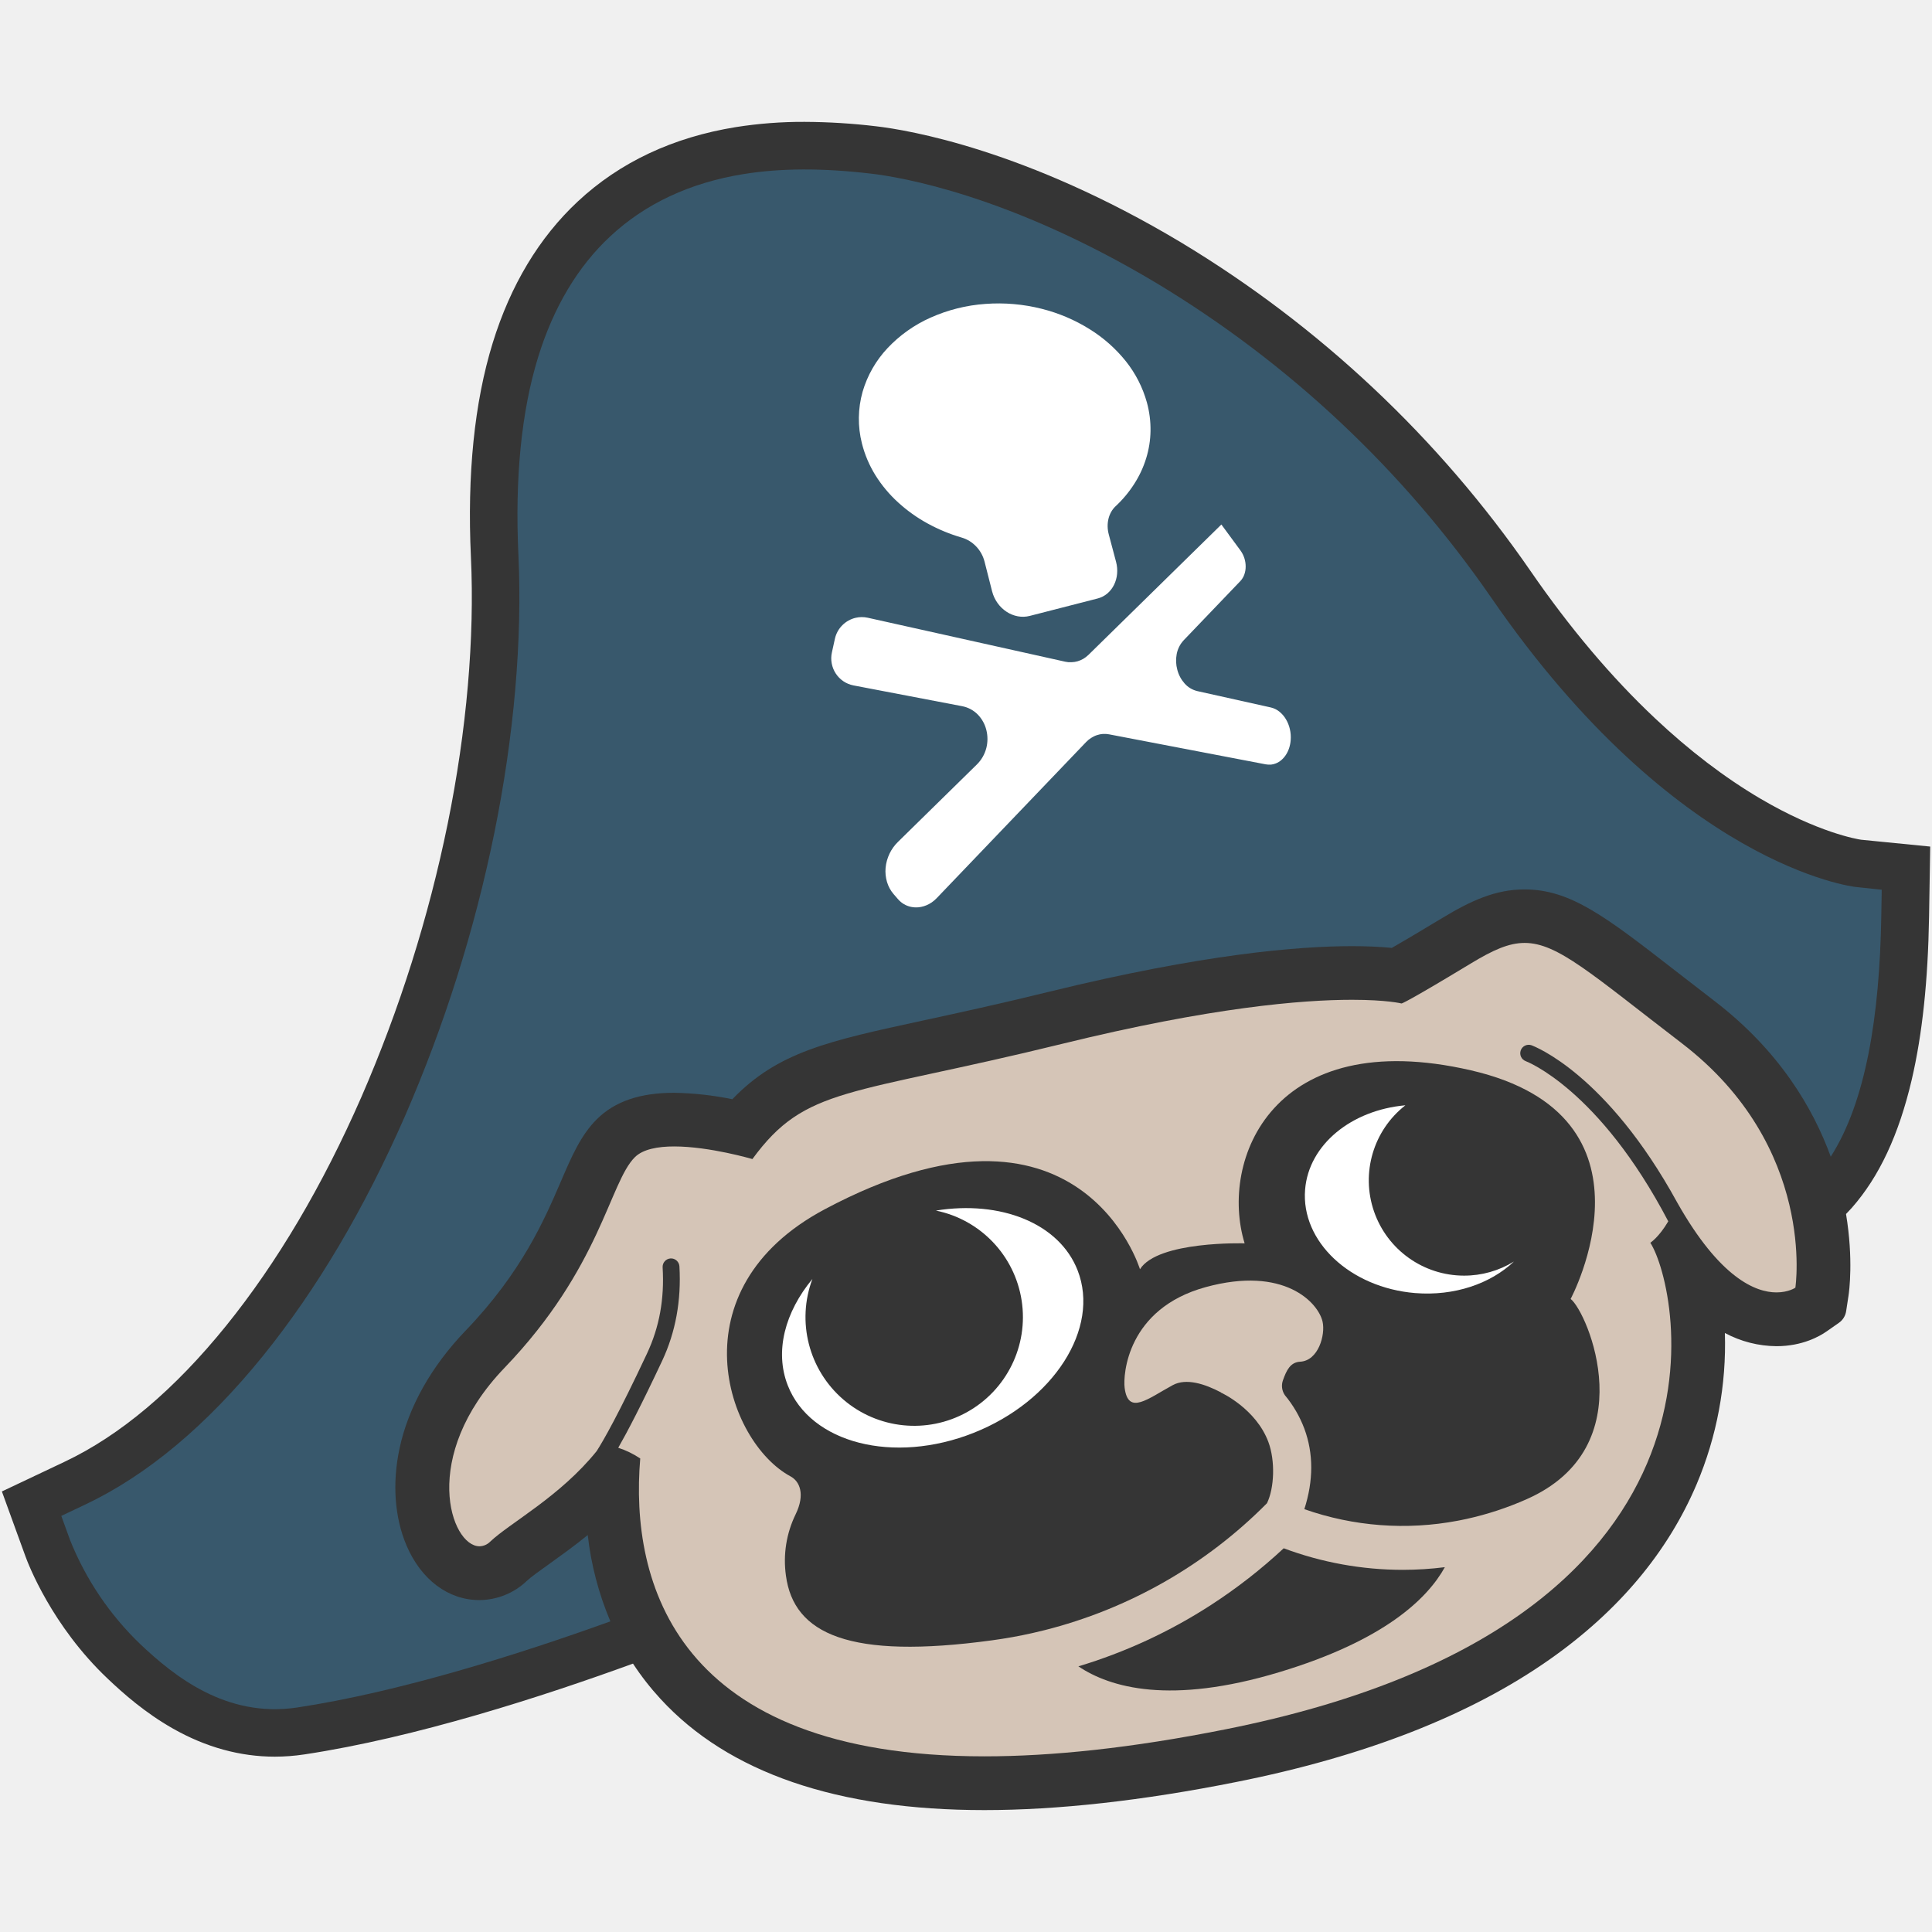
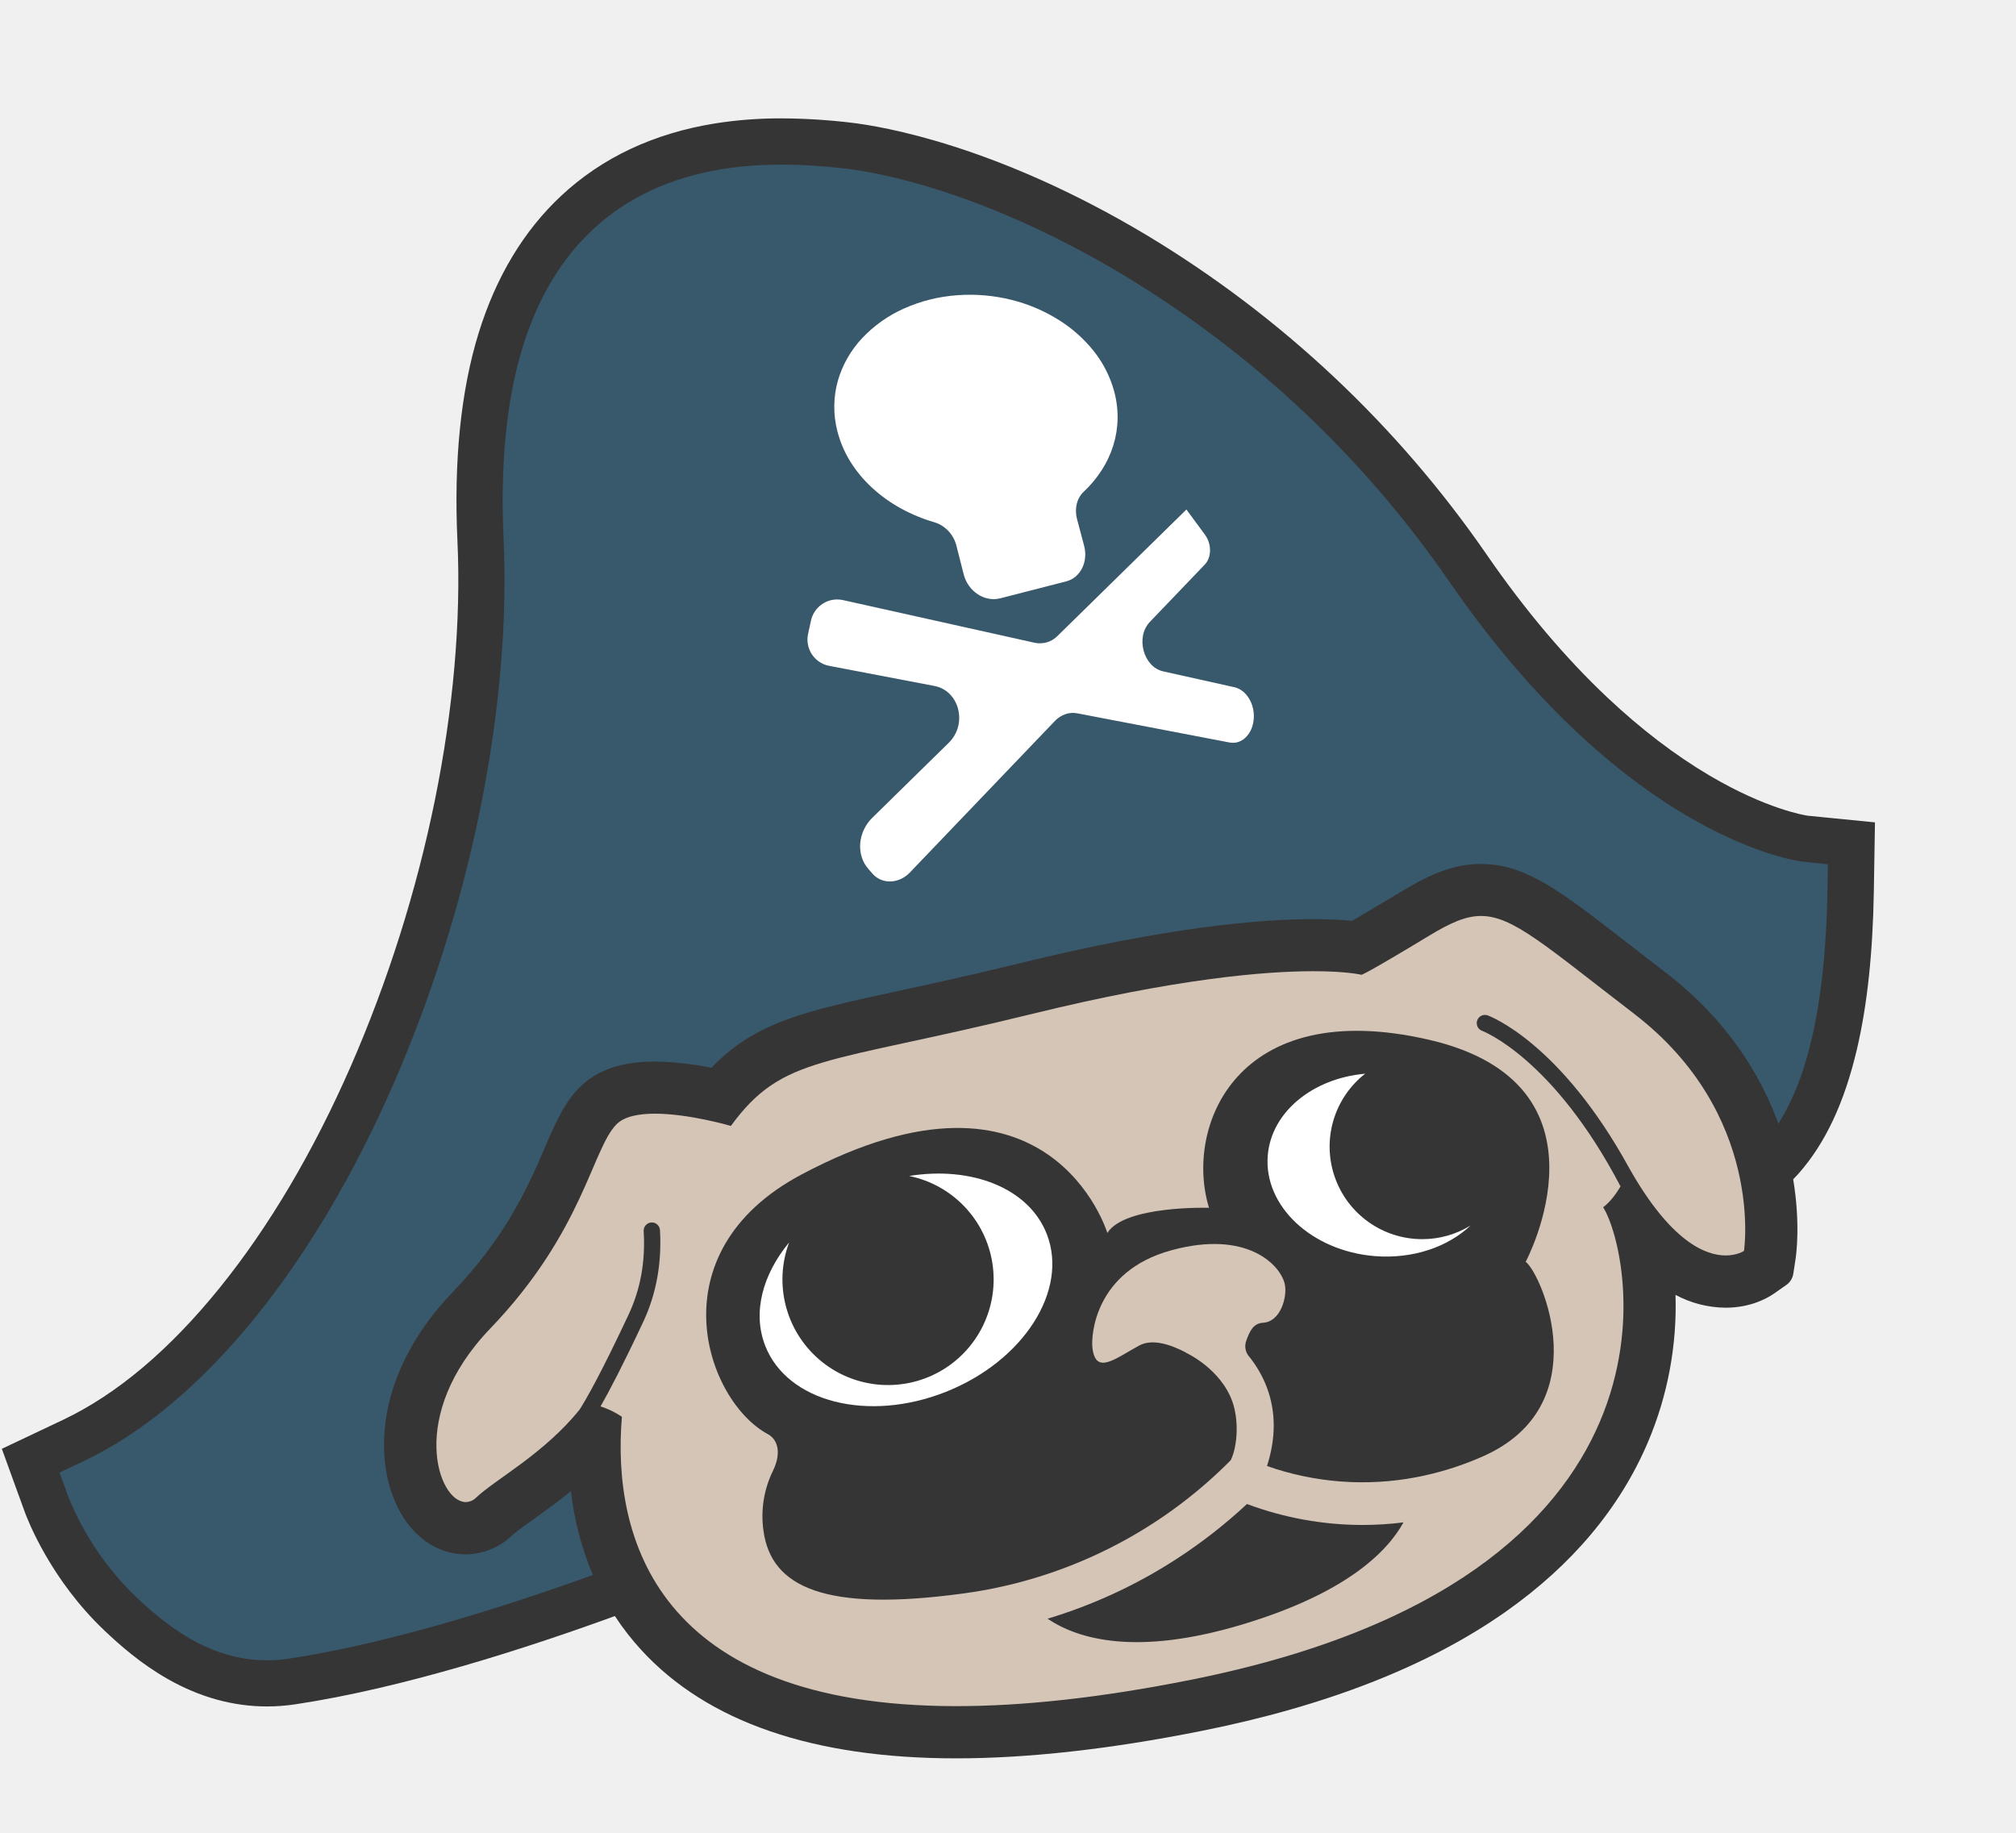
- <svg xmlns="http://www.w3.org/2000/svg" id="Layer_1" data-name="Layer 1" viewBox="0 0 1024 1024">
+ <svg xmlns="http://www.w3.org/2000/svg" id="Layer_1" data-name="Layer 1" viewBox="0 0 1100 1000">
  <defs>
    <style>.cls-1{fill:#353535;}.cls-2{fill:#38586c;}.cls-3{fill:#fff;}.cls-4{fill:#d5c5b7;}</style>
  </defs>
  <path class="cls-1" d="M999.91,446.41l-13.6-1.35c-1.75-.26-22.6-3.69-53.35-21.81-18.81-11.08-37.6-25.42-55.85-42.61-23-21.64-45.15-47.89-65.9-78A603.2,603.2,0,0,0,625.82,128.4C543.74,79.27,481.46,68.93,464.33,66.93a330.85,330.85,0,0,0-37.84-2.34A227.22,227.22,0,0,0,390,67.37C356.67,72.76,328.5,86,306.24,106.79c-20.46,19.09-35.63,44.32-45.1,75-9.71,31.48-13.59,69.66-11.54,113.48,2,42.94-2.25,91.81-12.31,141.32a729.31,729.31,0,0,1-45.75,144.86c-20.61,47.07-44.72,87.84-71.65,121.18-27.42,33.94-56.23,58.21-85.64,72.13l-12.52,5.93L1,790.5l7.82,21.55,4.73,13c1.33,3.67,13.86,36.64,43.54,64.69,8.41,8,19.94,18.14,34.56,26.43,17.42,9.89,35.6,14.9,54,14.9a105.34,105.34,0,0,0,15.6-1.18c58.88-8.87,126.27-30.66,174.25-48.14a143.29,143.29,0,0,0,14.58,18.7c35.95,39.11,93.71,58.94,171.65,58.94,39,0,84-5,133.59-14.91C723.61,930.88,779.54,909,821.6,879.35c36.25-25.52,62.36-56.67,77.62-92.6a190.22,190.22,0,0,0,15-80.24,58.79,58.79,0,0,0,27.35,7c13.86,0,23-5.37,26.34-7.68l6.77-4.73a9.16,9.16,0,0,0,3.81-6.13l1.25-8.17c.33-2.14,2.69-19.3-1.31-43.35,1-1.05,2-2.1,3-3.2,14.63-16.59,25-38.83,31.83-68,5.62-24.12,8.62-52.36,9.18-86.35l.23-14,.38-23.2Z" />
  <path class="cls-2" d="M983.48,470.1c-.94-.09-95-10.93-193-153.19A577.55,577.55,0,0,0,612.88,150C535.11,103.47,477.28,93.81,461.41,92c-25.68-3-47.73-2.9-67.43.28-28.27,4.58-52,15.67-70.55,33-17.2,16-30.06,37.59-38.21,64-8.85,28.68-12.37,64-10.45,104.87,2.1,45-2.32,96-12.8,147.52a754.59,754.59,0,0,1-47.35,149.95c-21.51,49.12-46.79,91.82-75.13,126.9C109.67,755.38,77.89,782,45,797.53l-12.51,5.93,4.72,13a157.84,157.84,0,0,0,37.17,55c17.74,16.77,45.44,39.23,83.13,33.55,53.81-8.11,117-28,166-45.66a164.9,164.9,0,0,1-12-45.74c-7.36,6-14.42,11-20.57,15.44-4.72,3.37-9.61,6.86-11.6,8.75a36.71,36.71,0,0,1-25.27,10.28c-16.46,0-30.9-10.82-38.63-29-6.32-14.83-7.61-33.11-3.65-51.5,4.7-21.84,16.8-43.39,35-62.32,29.85-31.08,41.76-58.8,50.46-79,5.67-13.21,10.57-24.62,19.15-33.11,9.47-9.39,22.84-13.95,40.88-13.95a168.24,168.24,0,0,1,30.89,3.41c24.1-25.07,50.69-30.82,101.25-41.76,17.72-3.84,39.79-8.61,66.75-15.23,81.31-19.95,132.1-24.14,160.38-24.14,7.83,0,14.92.31,21.14.93,4.83-2.76,13.1-7.61,27-16,14.89-9,28-15,43.31-15,24.47,0,43.09,14.46,80.19,43.27l.09.07c6.07,4.71,12.94,10.05,20.45,15.81,34.51,26.45,52.37,57.1,61.6,82.5,18.62-29.08,25.92-74.6,26.79-127.48l.23-14Z" />
  <path class="cls-3" d="M522.29,161.08a93.54,93.54,0,0,1,29.81,2.58,88.73,88.73,0,0,1,25.4,10.79,75.64,75.64,0,0,1,19.21,17,61.36,61.36,0,0,1,11.18,21.9,54.11,54.11,0,0,1,1.91,15.07,51.94,51.94,0,0,1-2.31,14.49,54.81,54.81,0,0,1-6.25,13.46,61.4,61.4,0,0,1-10,12,12.2,12.2,0,0,0-2.32,3,14,14,0,0,0-1.41,3.61,16.31,16.31,0,0,0-.44,4,17.67,17.67,0,0,0,.59,4.23l3.88,14.59a18.27,18.27,0,0,1,.54,6.4,16.55,16.55,0,0,1-1.62,5.78,14.46,14.46,0,0,1-3.51,4.55,12.87,12.87,0,0,1-5.12,2.66l-36.06,9.26a14.73,14.73,0,0,1-6.33.2,16.23,16.23,0,0,1-5.9-2.38,18,18,0,0,1-4.77-4.57,18.81,18.81,0,0,1-2.94-6.3l-4-15.73a18.62,18.62,0,0,0-1.71-4.32,18.16,18.16,0,0,0-2.7-3.68,17.85,17.85,0,0,0-3.5-2.87,16.91,16.91,0,0,0-4.16-1.86,89.88,89.88,0,0,1-18.13-7.5A79.91,79.91,0,0,1,476,266.27a68.37,68.37,0,0,1-12-14.37A59.54,59.54,0,0,1,456.83,235a52.94,52.94,0,0,1,.36-27.35,57,57,0,0,1,13.21-23.12,70.81,70.81,0,0,1,22.77-16.16A85.87,85.87,0,0,1,522.29,161.08Z" />
  <path class="cls-3" d="M647.35,278l10.13,13.77a14.45,14.45,0,0,1,2.75,8.52,12.53,12.53,0,0,1-.71,4.21A9.81,9.81,0,0,1,657.4,308l-30,31.33a14.72,14.72,0,0,0-3.73,7.35A18.57,18.57,0,0,0,624,355a17.53,17.53,0,0,0,3.86,7.25,13,13,0,0,0,6.81,4.06l38.9,8.66a11.25,11.25,0,0,1,4.5,2.19,14.76,14.76,0,0,1,3.47,4,18,18,0,0,1,2.11,5.25,19.22,19.22,0,0,1,.43,6,17.64,17.64,0,0,1-.84,4.16,15.35,15.35,0,0,1-1.69,3.53,13.22,13.22,0,0,1-2.39,2.74,10.69,10.69,0,0,1-2.95,1.79,9.4,9.4,0,0,1-1.27.41,10,10,0,0,1-1.33.23,8.93,8.93,0,0,1-1.37,0,9.66,9.66,0,0,1-1.41-.16l-83-15.9a13.14,13.14,0,0,0-1.64-.21,12.65,12.65,0,0,0-1.63,0,12.38,12.38,0,0,0-1.62.22,12.75,12.75,0,0,0-1.58.43,10.82,10.82,0,0,0-1.54.63,12.69,12.69,0,0,0-1.48.83,15.13,15.13,0,0,0-1.4,1,14.79,14.79,0,0,0-1.3,1.21l-79.18,82.73a16.43,16.43,0,0,1-2.68,2.28,16.85,16.85,0,0,1-1.45.87,14.78,14.78,0,0,1-5.48,1.68,13.51,13.51,0,0,1-4-.22,12.39,12.39,0,0,1-6.87-4.06l-2.36-2.72a17.43,17.43,0,0,1-3.51-6.48,20.28,20.28,0,0,1-.73-7.42A22.18,22.18,0,0,1,476,446.16l41.68-40.89a18.8,18.8,0,0,0,5.1-8.83,19.46,19.46,0,0,0,0-9.53,17.9,17.9,0,0,0-4.46-8.11,15.84,15.84,0,0,0-8.43-4.52l-57.55-11a14.41,14.41,0,0,1-5.4-2.25,14.63,14.63,0,0,1-6.1-9.35,14.33,14.33,0,0,1,.09-5.9l1.58-7.19a14.77,14.77,0,0,1,1.51-4,14.52,14.52,0,0,1,2.49-3.26,14.68,14.68,0,0,1,7-3.88c.52-.12,1-.21,1.58-.28a14.17,14.17,0,0,1,1.6-.1,12.8,12.8,0,0,1,1.63.08,11.92,11.92,0,0,1,1.64.27l104.65,23.3a13.94,13.94,0,0,0,1.68.26,11.65,11.65,0,0,0,1.67,0,12.81,12.81,0,0,0,1.64-.15,14.77,14.77,0,0,0,1.6-.36,12.34,12.34,0,0,0,1.54-.56,12.64,12.64,0,0,0,1.47-.74,12.9,12.9,0,0,0,1.38-.94,13.5,13.5,0,0,0,1.29-1.11Z" />
  <path class="cls-4" d="M951.58,682.5S948,685,941.56,685c-10.92,0-29.91-7.42-52.6-47.64h0c-37.37-68.22-75.67-82.78-77.32-83.38a4.48,4.48,0,0,0-3,8.44c.38.14,38.82,14.74,75.55,84.86l0,.09c-4.91,8.4-9.48,11.31-9.48,11.31,15.45,24.06,54.87,202-224.94,257.85-50,10-92.34,14.37-128,14.37-163.77,0-187.95-92.27-182.43-157.88a46.63,46.63,0,0,0-11.66-5.67c4.72-8.24,12.11-22.3,23.3-46.14,7.1-15.13,10.17-32,9.13-50a4.52,4.52,0,0,0-1.39-3,4.39,4.39,0,0,0-3.32-1.21,4.48,4.48,0,0,0-4.19,4.74c1,16.78-1.74,31.71-8.29,45.67-15.18,32.35-23.12,46.15-26.65,51.67l0,0c-19.39,24.1-46,38.11-56.43,48a8.2,8.2,0,0,1-5.69,2.48c-15.24,0-31.9-47.56,13.24-94.57,51-53.07,55.62-98.29,69.11-111.66,4.29-4.24,12.13-5.69,20.84-5.69,18.73,0,41.45,6.69,41.45,6.69,28.35-38.77,50.88-33.27,164.23-61.09,78.83-19.35,127.16-23.33,153.59-23.33,18.46,0,26.22,1.95,26.22,1.95h0c.18,0,2.68-.58,36.71-21.18,11.74-7.11,20.12-10.91,28.56-10.91,17.48,0,35.19,16.3,83.41,53.27C963,607.89,951.58,682.5,951.58,682.5Z" />
  <path class="cls-1" d="M832.47,688.46s52-97-52.87-121.17S646.12,614.7,659.68,659c0,0-46-1.41-55.47,13.72,0,0-31.46-103.93-167-31.82C357.34,683.38,384.94,764.19,419,782.51c4.87,2.62,7.87,9.49,2.7,20.11a56.17,56.17,0,0,0-5.14,32.48c4.14,30.95,33.48,44.63,109.26,34.3q11-1.5,21.19-3.8l1.58-.37q2.49-.57,4.94-1.18a253,253,0,0,0,118-67.32c3.93-8.12,4.42-22.5.75-32.41-6.56-17.68-24.94-26.14-25.13-26.22l0-.09c-8.52-4.49-18.43-7.71-25.52-3.88-13.23,7.16-23.67,16.24-25.55,1.44-.88-6.92,1.29-41.93,42.92-53.36s59.75,8.21,62,18.35c1.54,6.88-2.19,20.64-11.87,21.17-5.25.28-7.27,4.6-9.11,9.76a8.7,8.7,0,0,0,1,8,61.58,61.58,0,0,1,10.31,17.73c4.89,13.19,4.86,27.5,0,42.67A156.91,156.91,0,0,0,772.72,806l1.93-.38,2.64-.55a167,167,0,0,0,31.83-10.45C872,766.86,841.41,695.31,832.47,688.46Z" />
  <path class="cls-1" d="M743.49,832.05a180.53,180.53,0,0,1-63.1-11.43,279.29,279.29,0,0,1-38.6,30.09,274.62,274.62,0,0,1-70.22,32.49c16.9,11.36,48.76,20.45,106.29,3.14,55.81-16.78,78.69-39,87.94-55.7A179.89,179.89,0,0,1,743.49,832.05Z" />
  <path class="cls-3" d="M571.16,673.31c-9.79-25.07-40.94-37.19-75.12-31.68a57.62,57.62,0,1,1-65.45,36.25c-14.48,17.49-20.13,38.28-13.07,56.38,12,30.74,56.12,42,98.54,25.18S583.16,704.05,571.16,673.31Z" />
  <path class="cls-3" d="M776,676.11a50.5,50.5,0,0,1-31.12-90.28c-28.51,2.53-51.22,20.78-53.15,44.68-2.23,27.49,23.88,52,58.31,54.84,20.89,1.69,40-5,52.37-16.7A50.23,50.23,0,0,1,776,676.11Z" />
</svg>
